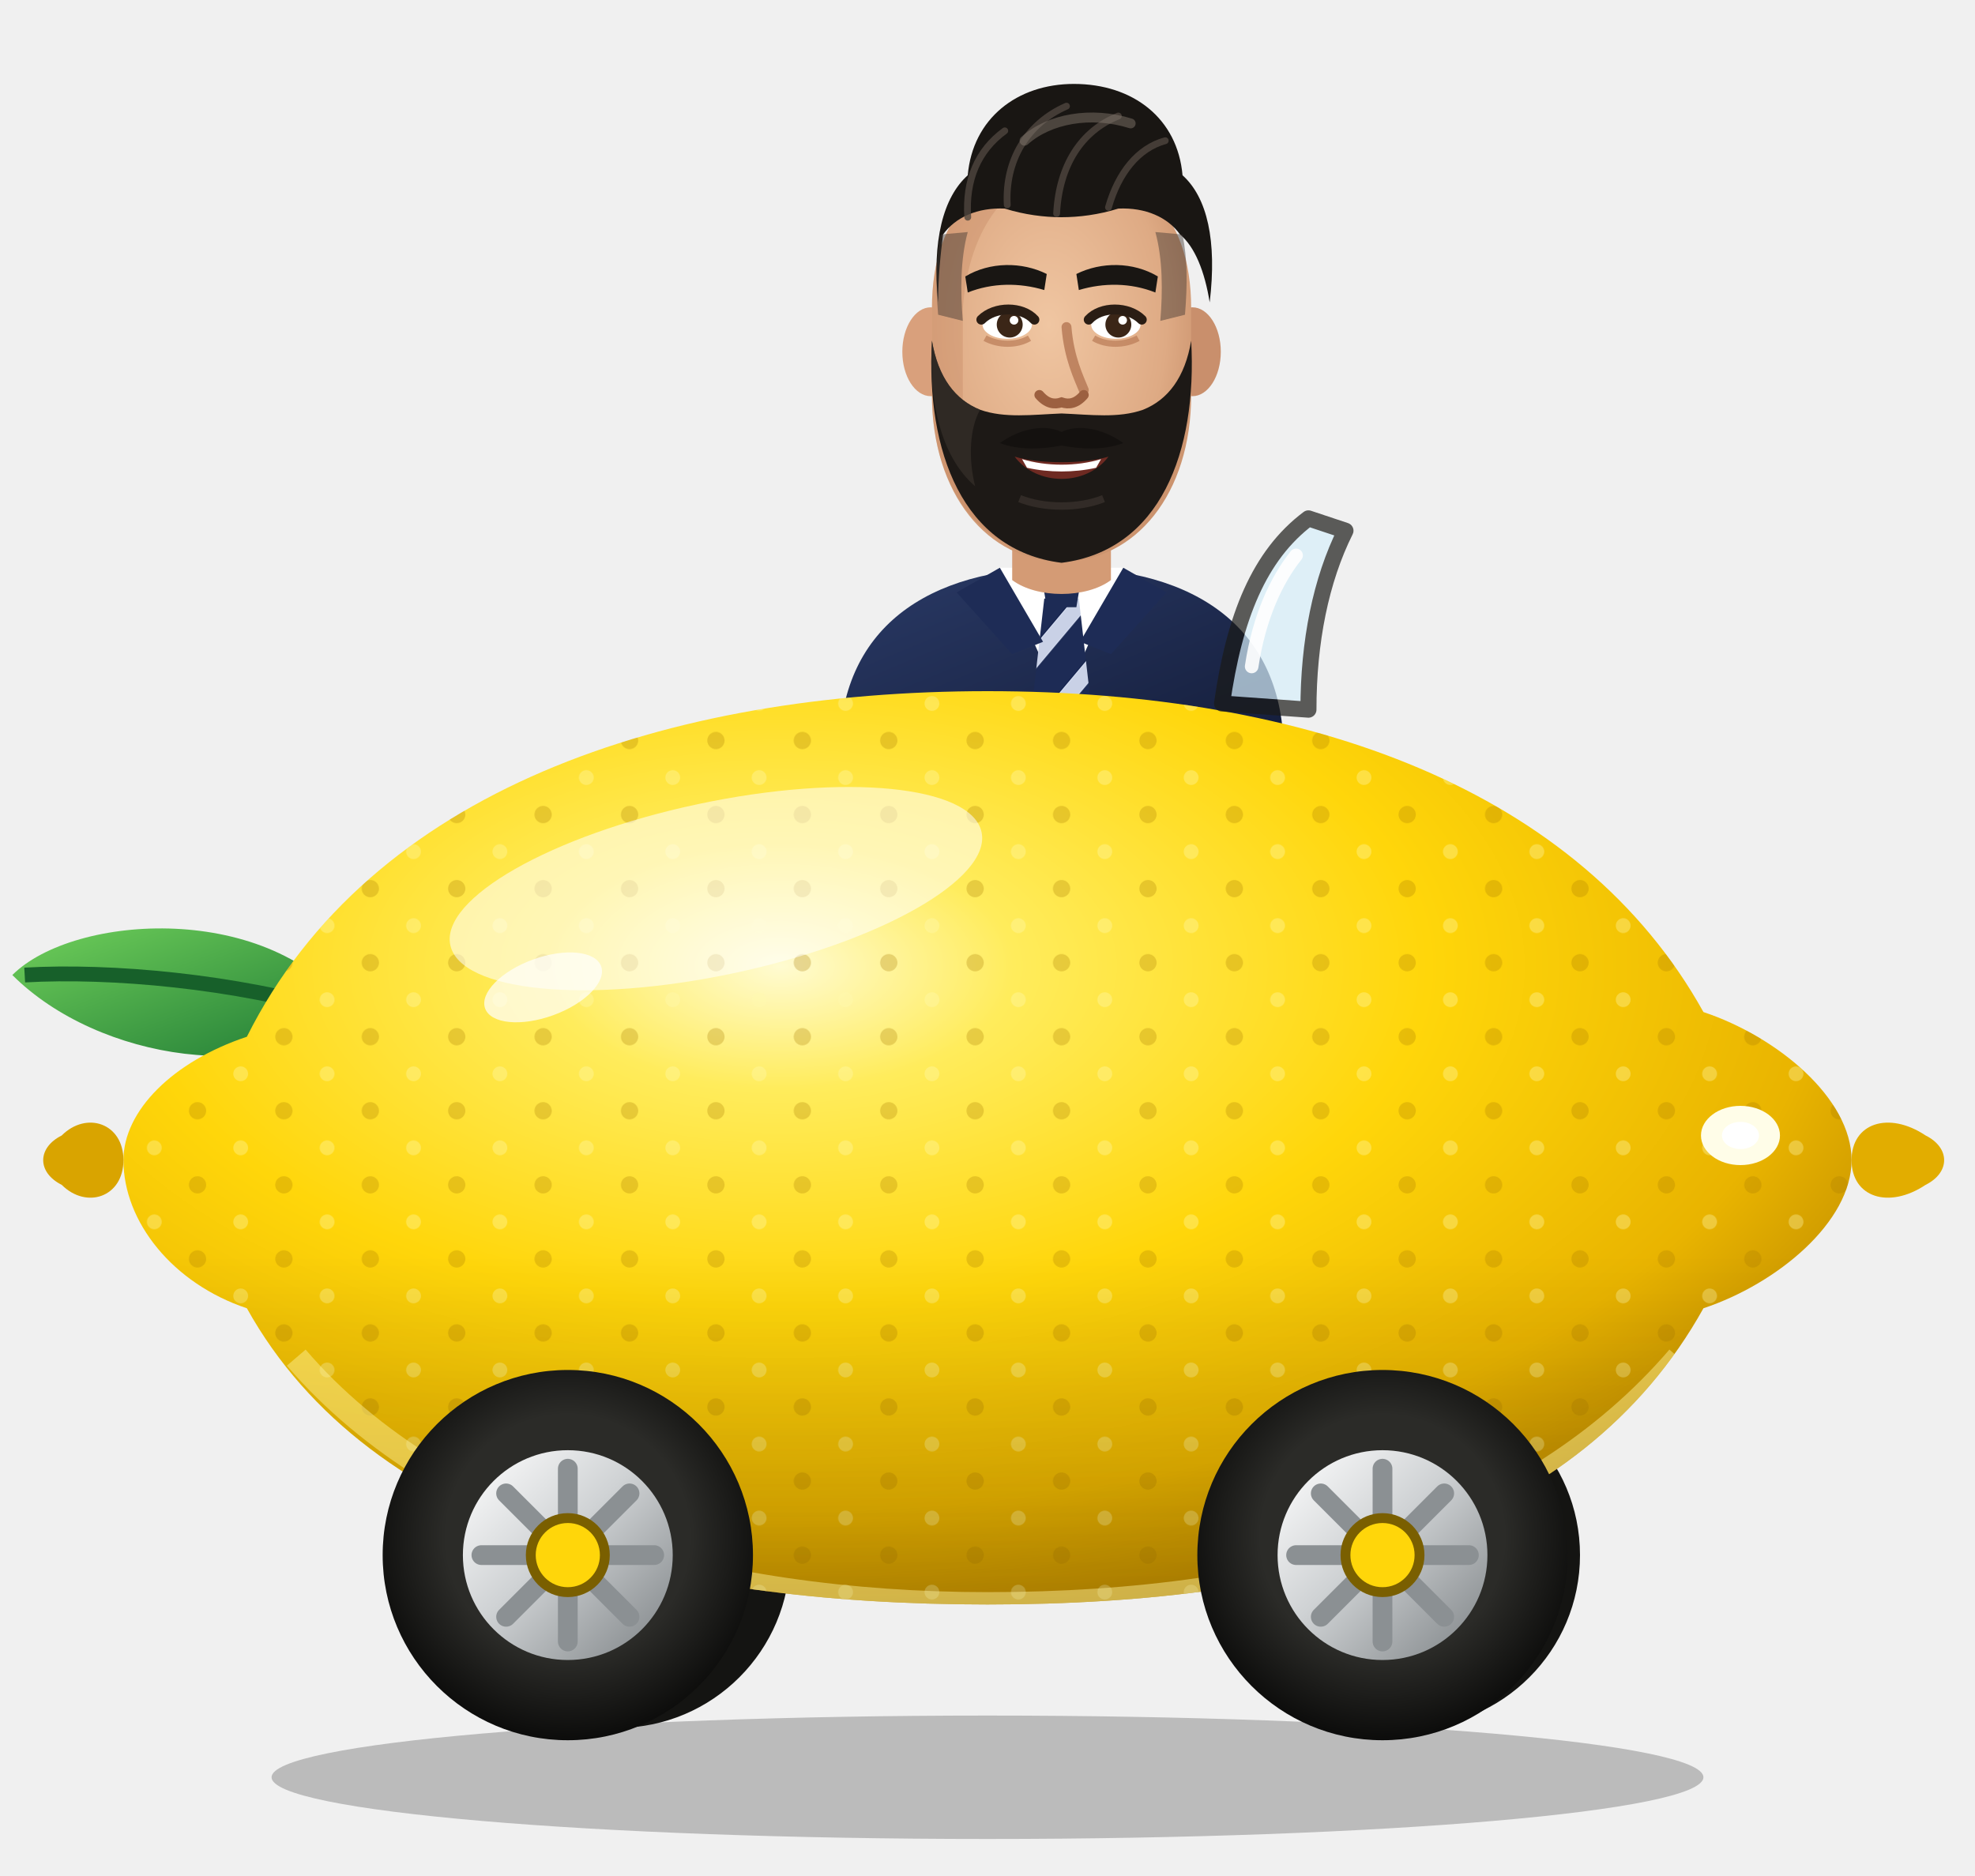
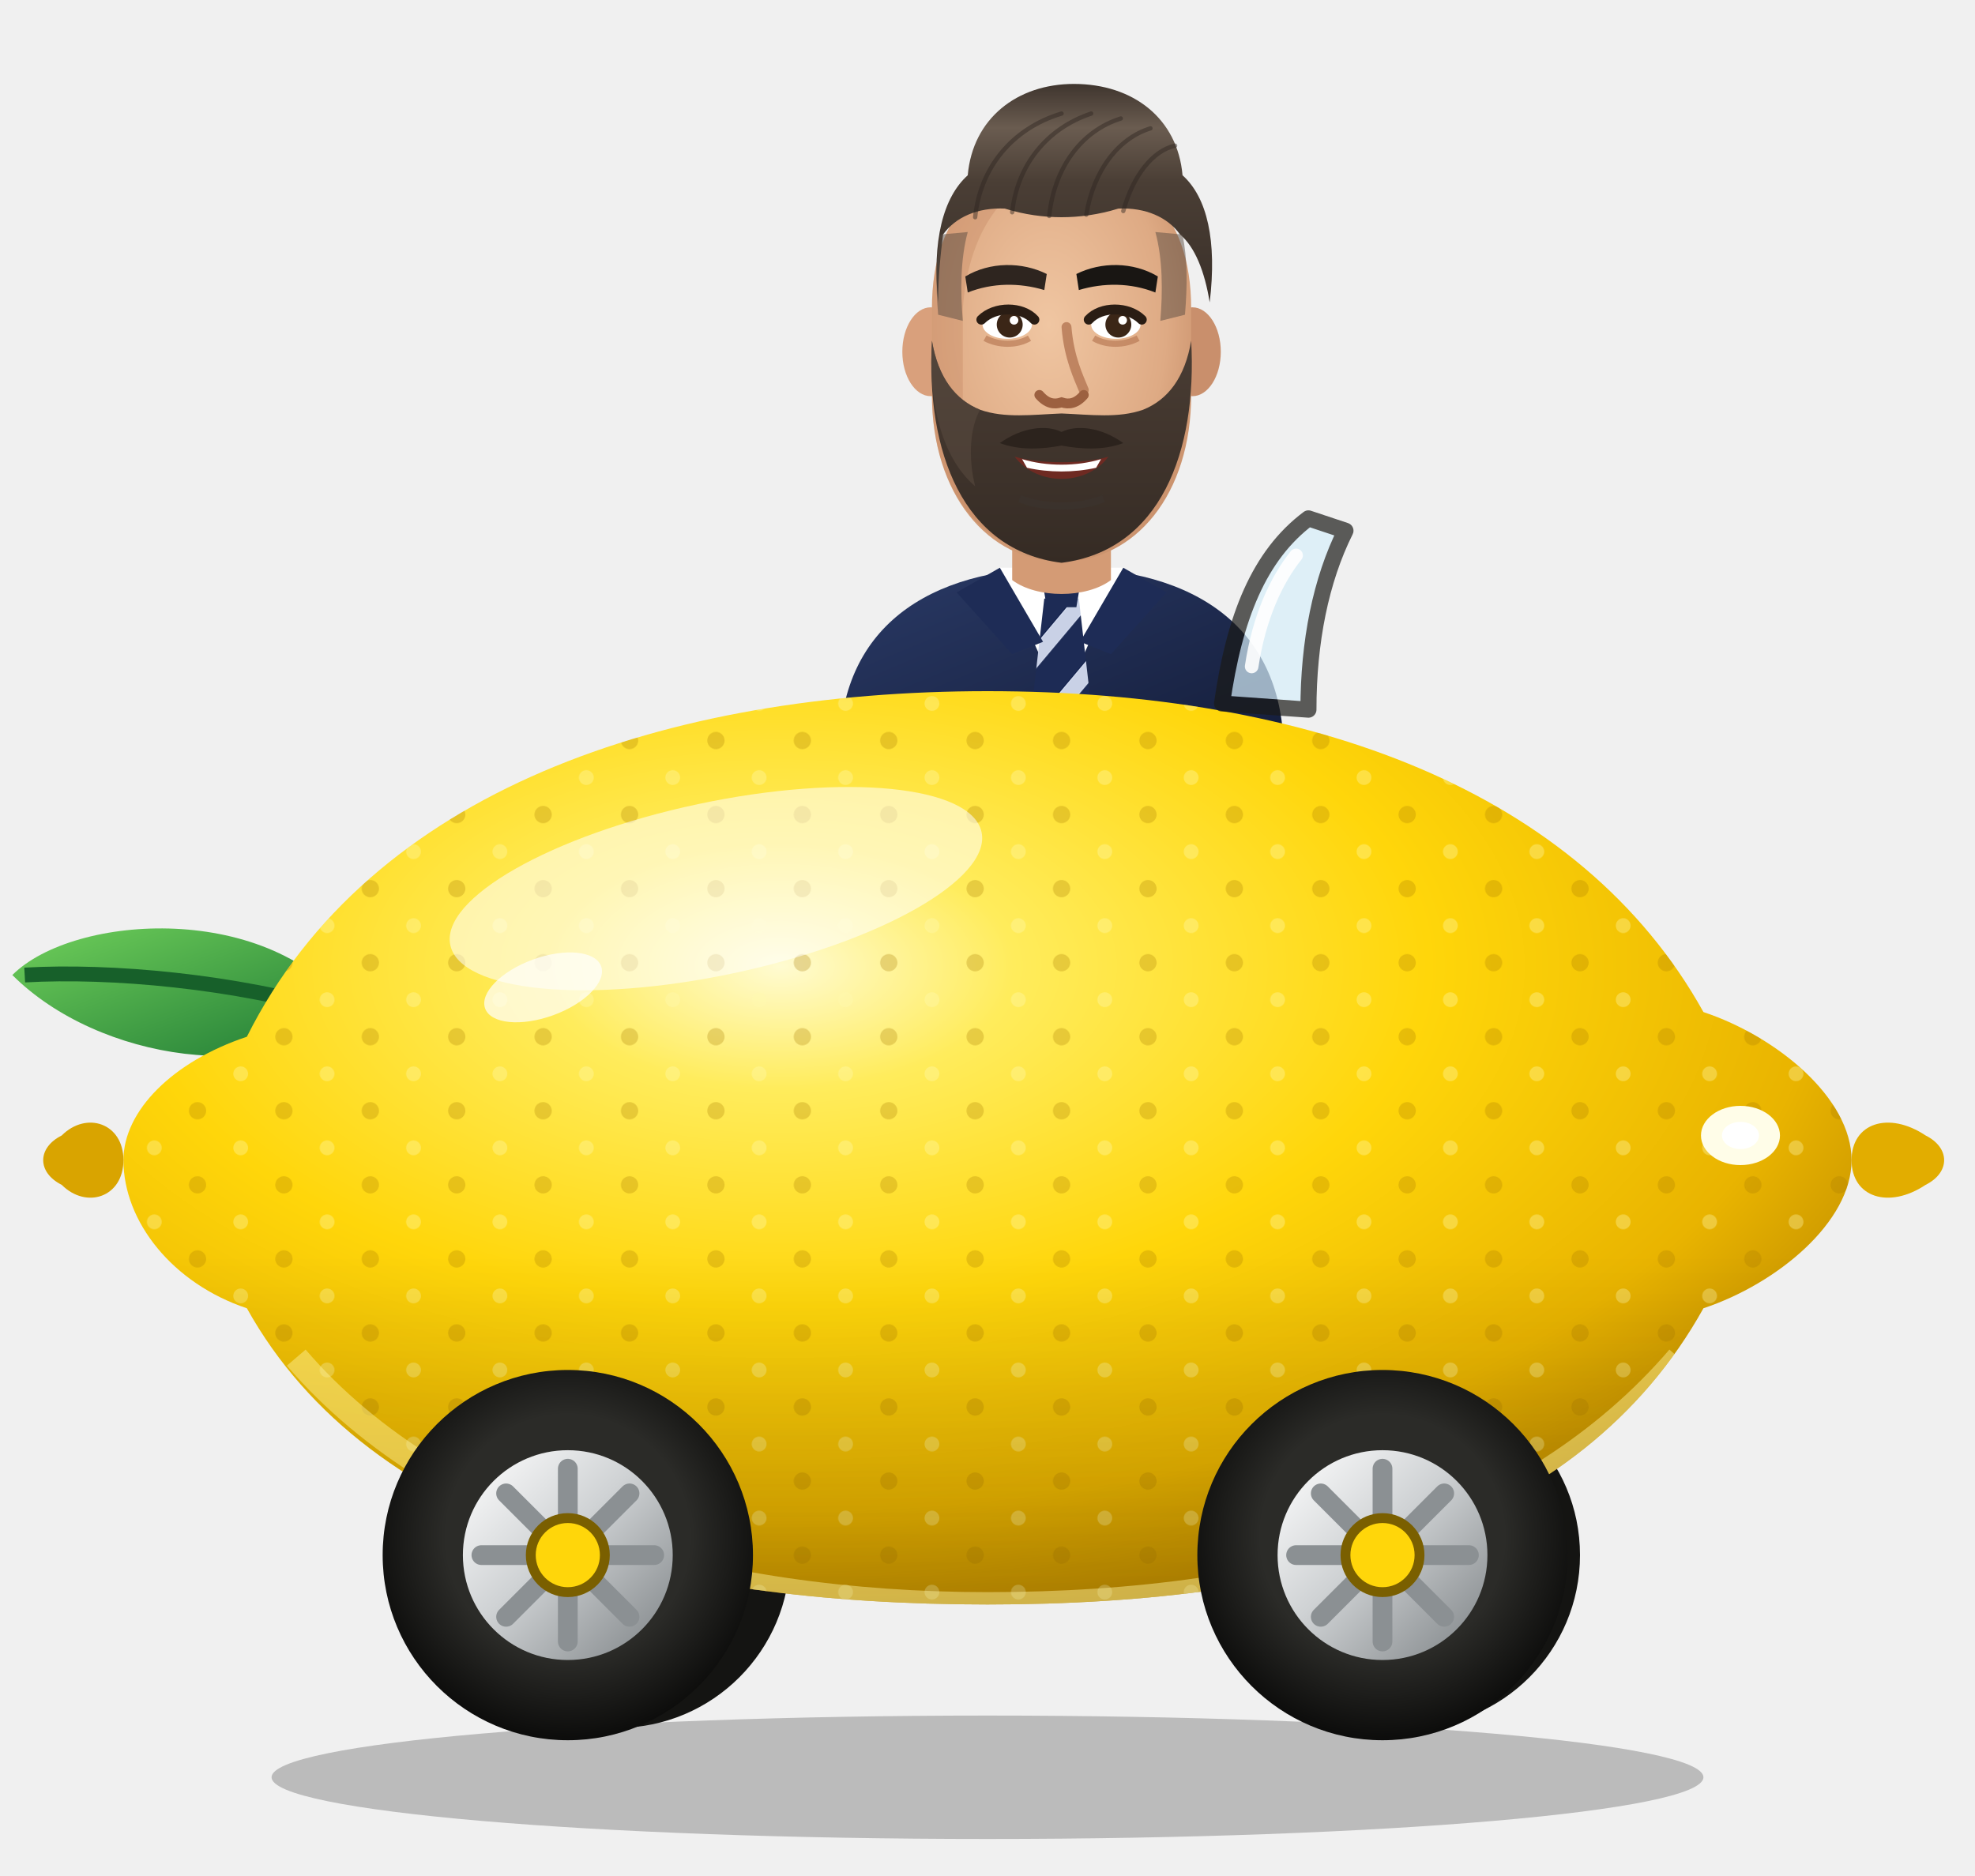
<svg xmlns="http://www.w3.org/2000/svg" viewBox="0 -10 160 152" width="160" height="152">
  <defs>
    <radialGradient id="peel" cx="38%" cy="30%" r="75%">
      <stop offset="0" stop-color="#fffbd1" />
      <stop offset=".18" stop-color="#ffec5c" />
      <stop offset=".5" stop-color="#ffd60a" />
      <stop offset=".8" stop-color="#e9b400" />
      <stop offset="1" stop-color="#b98600" />
    </radialGradient>
    <linearGradient id="belly" x1="0" y1="0" x2="0" y2="1">
      <stop offset=".55" stop-color="#000" stop-opacity="0" />
      <stop offset="1" stop-color="#6b4a00" stop-opacity=".35" />
    </linearGradient>
    <radialGradient id="tire" cx="50%" cy="45%" r="55%">
      <stop offset=".6" stop-color="#2b2b28" />
      <stop offset="1" stop-color="#0c0c0b" />
    </radialGradient>
    <linearGradient id="rim" x1="0" y1="0" x2="1" y2="1">
      <stop offset="0" stop-color="#ffffff" />
      <stop offset=".45" stop-color="#cfd2d4" />
      <stop offset="1" stop-color="#7d8285" />
    </linearGradient>
    <linearGradient id="leaf" x1="0" y1="0" x2="1" y2="1">
      <stop offset="0" stop-color="#6fcf5a" />
      <stop offset="1" stop-color="#1f7a35" />
    </linearGradient>
    <pattern id="pores" width="7" height="6" patternUnits="userSpaceOnUse">
      <circle cx="2" cy="2" r=".7" fill="#a87a00" opacity=".28" />
      <circle cx="5.5" cy="5" r=".6" fill="#fff8b0" opacity=".35" />
    </pattern>
    <clipPath id="body">
      <path d="M10 54 C10 50 14 46 20 44 C30 24 54 16 80 16 C106 16 128 24 138 42 C144 44 150 49 150 54 C150 59 144 64 138 66 C128 84 106 90 80 90 C54 90 30 84 20 66 C14 64 10 59 10 54 Z" />
    </clipPath>
    <linearGradient id="suit" x1="0" y1="0" x2="1" y2="1">
      <stop offset="0" stop-color="#2a3a66" />
      <stop offset="1" stop-color="#141d3a" />
    </linearGradient>
    <radialGradient id="skin" cx="45%" cy="40%" r="65%">
      <stop offset="0" stop-color="#f0c6a2" />
      <stop offset=".7" stop-color="#deaa84" />
      <stop offset="1" stop-color="#c88f6a" />
    </radialGradient>
    <pattern id="stripes" width="4" height="4" patternUnits="userSpaceOnUse" patternTransform="rotate(40)">
      <rect width="4" height="4" fill="#1d2b55" />
      <rect width="1.3" height="4" fill="#c9d1e6" />
    </pattern>
+     <linearGradient id="hair" x1="0" y1="1" x2="0" y2="0">
+       <stop offset="0" stop-color="#3a3029" />
+       <stop offset=".55" stop-color="#4a3e35" />
+       <stop offset=".8" stop-color="#6a5c50" />
+       <stop offset="1" stop-color="#3f352e" />
+     </linearGradient>
+     <linearGradient id="beard" x1="0" y1="0" x2="0" y2="1">
+       <stop offset="0" stop-color="#4a3d34" />
+       <stop offset="1" stop-color="#352b24" />
+     </linearGradient>
  </defs>
  <g transform="translate(0 30)">
    <ellipse cx="80" cy="104" rx="58" ry="5" fill="#000" opacity=".22" />
    <circle cx="50" cy="86" r="14" fill="#141412" />
    <circle cx="114" cy="86" r="14" fill="#141412" />
  </g>
  <g transform="translate(-2 -11)">
    <g>
      <path d="M70 62 C70 52 77 47 88 47 C99 47 106 52 106 62 Z" fill="url(#suit)" />
      <path d="M83 47 L88 58 L93 47 Z" fill="#fff" />
      <path d="M86.6 49.5 L89.4 49.5 L90.6 60 L88 63 L85.4 60 Z" fill="url(#stripes)" />
      <path d="M86.4 47.8 L89.6 47.8 L89.2 50.2 L86.8 50.2 Z" fill="#1d2b55" />
      <path d="M83 47 L86.5 53 L84 54 L79.5 49 Z M93 47 L89.5 53 L92 54 L96.5 49 Z" fill="#1e2c56" />
      <path d="M84 41 L84 48 C86 49.5 90 49.5 92 48 L92 41 Z" fill="#d49b75" />
    </g>
    <g>
      <ellipse cx="77.4" cy="29.5" rx="2.3" ry="3.6" fill="#d9a07c" />
      <ellipse cx="98.6" cy="29.5" rx="2.3" ry="3.6" fill="#c98f6c" />
      <path d="M77.5 26 C77.5 18 82 14.5 88 14.5 C94 14.5 98.5 18 98.5 26 L98.5 33 C98.5 41 94 46.5 88 46.5 C82 46.5 77.5 41 77.5 33 Z" fill="url(#skin)" />
      <path d="M77.5 26 C77.5 18 82 14.5 88 14.5 C84 15.5 80.5 19 80 26 L80 34 C80 39 82 43 85 45.6 C80.6 44.4 77.5 39.6 77.5 33 Z" fill="#b97a56" opacity=".28" />
-       <path d="M78 25.5 C77.5 20.5 78.4 17 80.4 15.2 C80.8 10.6 84.4 7.8 89 7.8 C93.8 7.8 97.4 10.6 97.8 15.2 C99.8 17 100.6 20.5 100 25.5 C99.6 23 98.8 21 97.6 20 C96.6 18.6 94.8 17.8 92.6 17.9 C91 18.4 89.4 18.6 88 18.6 C86.6 18.6 85 18.4 83.4 17.9 C81.2 17.8 79.4 18.6 78.4 20 C78.2 21.6 78 23.4 78 25.5 Z" fill="#191613" />
-       <path d="M78.2 20 C77.8 22 77.8 24 78 26.5 L80 27 C79.8 24.6 79.8 22 80.4 19.8 Z M97.8 20 C98.2 22 98.2 24 98 26.5 L96 27 C96.2 24.6 96.2 22 95.6 19.8 Z" fill="#3d3530" opacity=".45" />
-       <g stroke="#4f463f" stroke-width=".55" fill="none" stroke-linecap="round" opacity=".8">
-         <path d="M83.6 17.6 C83.4 14 85.2 11 88.4 9.6" />
-         <path d="M87.6 18.3 C87.8 14.4 89.6 11.6 92.6 10.4" />
-         <path d="M91.8 17.8 C92.6 15 94.2 13 96.4 12.4" />
-         <path d="M80.4 18.6 C80.2 15.6 81.2 13.2 83.4 11.6" />
+       <path d="M78 25.5 C77.5 20.5 78.4 17 80.4 15.2 C80.8 10.6 84.4 7.8 89 7.8 C93.8 7.8 97.4 10.6 97.8 15.2 C99.8 17 100.6 20.5 100 25.5 C99.6 23 98.8 21 97.6 20 C96.6 18.6 94.8 17.8 92.6 17.9 C91 18.4 89.4 18.6 88 18.6 C86.6 18.6 85 18.4 83.4 17.9 C81.2 17.8 79.4 18.6 78.4 20 C78.2 21.6 78 23.4 78 25.5 Z" fill="url(#hair)" />
+       <path d="M78.2 20 C77.8 22 77.8 24 78 26.5 L80 27 C79.8 24.6 79.8 22 80.4 19.8 Z M97.8 20 C98.2 22 98.2 24 98 26.5 L96 27 C96.2 24.6 96.2 22 95.6 19.8 Z" fill="#5a4c42" opacity=".5" />
+       <g stroke="#2c241f" stroke-width=".35" fill="none" stroke-linecap="round" opacity=".45">
+         <path d="M81 18.6 C81.4 14.6 84 11.4 88 10.2" />
+         <path d="M84 18.2 C84.4 14.4 86.8 11.4 90.4 10.2" />
+         <path d="M87 18.5 C87.4 14.6 89.6 11.6 92.8 10.6" />
+         <path d="M90 18.4 C90.6 14.8 92.6 12.2 95.2 11.4" />
+         <path d="M93 18.1 C93.8 15.2 95.4 13.2 97.2 12.8" />
      </g>
-       <path d="M85 12.4 C87 10.6 90.4 10 93.6 11" stroke="#8a7e73" stroke-width=".8" fill="none" stroke-linecap="round" opacity=".45" />
-       <path d="M80.2 23.4 C82.2 22.2 84.8 22.2 86.8 23.2 L86.6 24.5 C84.6 23.9 82.4 23.9 80.4 24.7 Z" fill="#191613" />
+       <path d="M80.2 23.4 C82.2 22.2 84.8 22.2 86.8 23.2 L86.6 24.5 C84.6 23.9 82.4 23.9 80.4 24.7 Z" fill="#2e251f" />
      <path d="M95.8 23.4 C93.8 22.2 91.2 22.2 89.2 23.2 L89.4 24.5 C91.4 23.9 93.6 23.9 95.6 24.7 Z" fill="#191613" />
      <ellipse cx="83.6" cy="27.3" rx="2" ry="1.15" fill="#fff" />
      <ellipse cx="92.4" cy="27.3" rx="2" ry="1.15" fill="#fff" />
      <circle cx="83.8" cy="27.3" r="1.05" fill="#3b2617" />
      <circle cx="92.6" cy="27.3" r="1.05" fill="#3b2617" />
      <circle cx="84.15" cy="26.95" r=".35" fill="#fff" />
      <circle cx="92.95" cy="26.95" r=".35" fill="#fff" />
      <path d="M81.5 26.9 C82.6 25.8 84.8 25.8 85.8 26.9 M90.2 26.9 C91.2 25.8 93.4 25.8 94.5 26.9" stroke="#2a1d14" stroke-width=".8" fill="none" stroke-linecap="round" />
      <path d="M81.8 28.4 C82.9 29 84.4 29 85.4 28.4 M90.6 28.4 C91.6 29 93.1 29 94.2 28.4" stroke="#b97a56" stroke-width=".5" fill="none" opacity=".7" />
      <path d="M88.4 27.5 C88.6 30 89.4 31.6 89.8 32.6" stroke="#b47552" stroke-width=".8" fill="none" stroke-linecap="round" opacity=".8" />
      <path d="M86.2 33 C86.8 33.7 87.4 33.8 88 33.6 C88.6 33.8 89.2 33.7 89.8 33" stroke="#9c6040" stroke-width=".8" fill="none" stroke-linecap="round" />
-       <path d="M77.5 28.6 C78 31.6 79.4 33.4 81.4 34.2 C83.4 34.9 85.6 34.6 88 34.5 C90.4 34.6 92.6 34.9 94.6 34.2 C96.6 33.4 98 31.6 98.5 28.6 C99 37.6 96 45.6 88 46.6 C80 45.6 77 37.6 77.5 28.6 Z" fill="#1d1916" />
-       <path d="M77.5 28.6 C78 31.6 79.4 33.4 81.4 34.2 C80.6 35.6 80.4 38 81 40.4 C78.2 38 77.2 33.4 77.5 28.6 Z" fill="#3a332d" opacity=".6" />
-       <path d="M83 36.9 C84.8 35.6 86.8 35.4 88 36 C89.2 35.4 91.2 35.6 93 36.9 C91.4 37.5 89.6 37.4 88 37.1 C86.4 37.4 84.6 37.5 83 36.9 Z" fill="#14110f" />
+       <path d="M77.5 28.6 C78 31.6 79.4 33.4 81.4 34.2 C83.4 34.9 85.6 34.6 88 34.5 C90.4 34.6 92.6 34.9 94.6 34.2 C96.6 33.4 98 31.6 98.5 28.6 C99 37.6 96 45.6 88 46.6 C80 45.6 77 37.6 77.5 28.6 Z" fill="url(#beard)" />
+       <path d="M77.5 28.6 C78 31.6 79.4 33.4 81.4 34.2 C80.6 35.6 80.4 38 81 40.4 C78.2 38 77.2 33.4 77.5 28.6 Z" fill="#5a4a3f" opacity=".55" />
+       <path d="M83 36.9 C84.8 35.6 86.8 35.4 88 36 C89.2 35.4 91.2 35.6 93 36.9 C91.4 37.5 89.6 37.4 88 37.1 C86.4 37.4 84.6 37.5 83 36.9 Z" fill="#2c231d" />
      <path d="M84.2 38 C86 40.4 90 40.4 91.8 38 C89.8 38.6 86.2 38.6 84.2 38 Z" fill="#6e2a22" />
      <path d="M84.8 38.2 C86.8 38.8 89.2 38.8 91.2 38.2 L90.8 38.9 C89 39.3 87 39.3 85.2 38.9 Z" fill="#fff" />
      <path d="M84.6 41.4 C86.6 42.2 89.4 42.2 91.4 41.4" stroke="#3a332d" stroke-width=".6" fill="none" opacity=".7" />
    </g>
  </g>
  <g transform="translate(0 30)">
    <path d="M34 52 C32 47 31 44 28 41" stroke="#5c4410" stroke-width="3" stroke-linecap="round" fill="none" />
    <path d="M28.5 42 C22 33 6 34 1 39 C8 46 22 48 28.5 42 Z" fill="url(#leaf)" />
    <path d="M27.5 42 C19 39.5 9 38.6 2 39" stroke="#17602a" stroke-width="1.2" fill="none" />
    <path d="M10 54 C10 50 14 46 20 44 C30 24 54 16 80 16 C106 16 128 24 138 42 C144 44 150 49 150 54 C150 59 144 64 138 66 C128 84 106 90 80 90 C54 90 30 84 20 66 C14 64 10 59 10 54 Z" fill="url(#peel)" />
    <g clip-path="url(#body)">
      <rect x="0" y="0" width="160" height="112" fill="url(#pores)" />
      <rect x="0" y="0" width="160" height="112" fill="url(#belly)" />
      <path d="M24 70 C36 84 58 90 80 90 C104 90 124 84 136 70" stroke="#fff3a0" stroke-width="2" fill="none" opacity=".45" />
    </g>
    <path d="M150 54 C150 51 153 50 156 52 C158 53 158 55 156 56 C153 58 150 57 150 54 Z" fill="#e2ad00" />
    <path d="M10 54 C10 51 7 50 5 52 C3 53 3 55 5 56 C7 58 10 57 10 54 Z" fill="#d9a400" />
    <ellipse cx="58" cy="32" rx="22" ry="7" fill="#fff" opacity=".55" transform="rotate(-12 58 32)" />
    <ellipse cx="44" cy="40" rx="5" ry="2.4" fill="#fff" opacity=".7" transform="rotate(-20 44 40)" />
    <ellipse cx="141" cy="52" rx="3.2" ry="2.4" fill="#fffde8" />
    <ellipse cx="141" cy="52" rx="1.5" ry="1.1" fill="#fff" />
    <g>
      <circle cx="46" cy="86" r="15" fill="url(#tire)" />
      <circle cx="46" cy="86" r="8.5" fill="url(#rim)" />
      <g stroke="#8b9093" stroke-width="1.6" stroke-linecap="round">
        <path d="M46 79 V93 M39 86 H53 M41 81 L51 91 M51 81 L41 91" />
        <animateTransform attributeName="transform" type="rotate" from="0 46 86" to="360 46 86" dur=".7s" repeatCount="indefinite" />
      </g>
      <circle cx="46" cy="86" r="3" fill="#ffd60a" stroke="#7a5f00" stroke-width=".8" />
    </g>
    <g>
      <circle cx="112" cy="86" r="15" fill="url(#tire)" />
      <circle cx="112" cy="86" r="8.5" fill="url(#rim)" />
      <g stroke="#8b9093" stroke-width="1.6" stroke-linecap="round">
        <path d="M112 79 V93 M105 86 H119 M107 81 L117 91 M117 81 L107 91" />
        <animateTransform attributeName="transform" type="rotate" from="0 112 86" to="360 112 86" dur=".7s" repeatCount="indefinite" />
      </g>
      <circle cx="112" cy="86" r="3" fill="#ffd60a" stroke="#7a5f00" stroke-width=".8" />
    </g>
  </g>
  <path d="M99 47 C100 40 102 35 106 32 L109 33 C107 37 106 42 106 47.5 Z" fill="#d6eefa" opacity=".7" stroke="#1a1a17" stroke-width="1.3" stroke-linejoin="round" />
  <path d="M101.4 44 C102 40 103.4 37 105 35" stroke="#fff" stroke-width="1.1" opacity=".9" stroke-linecap="round" fill="none" />
</svg>
